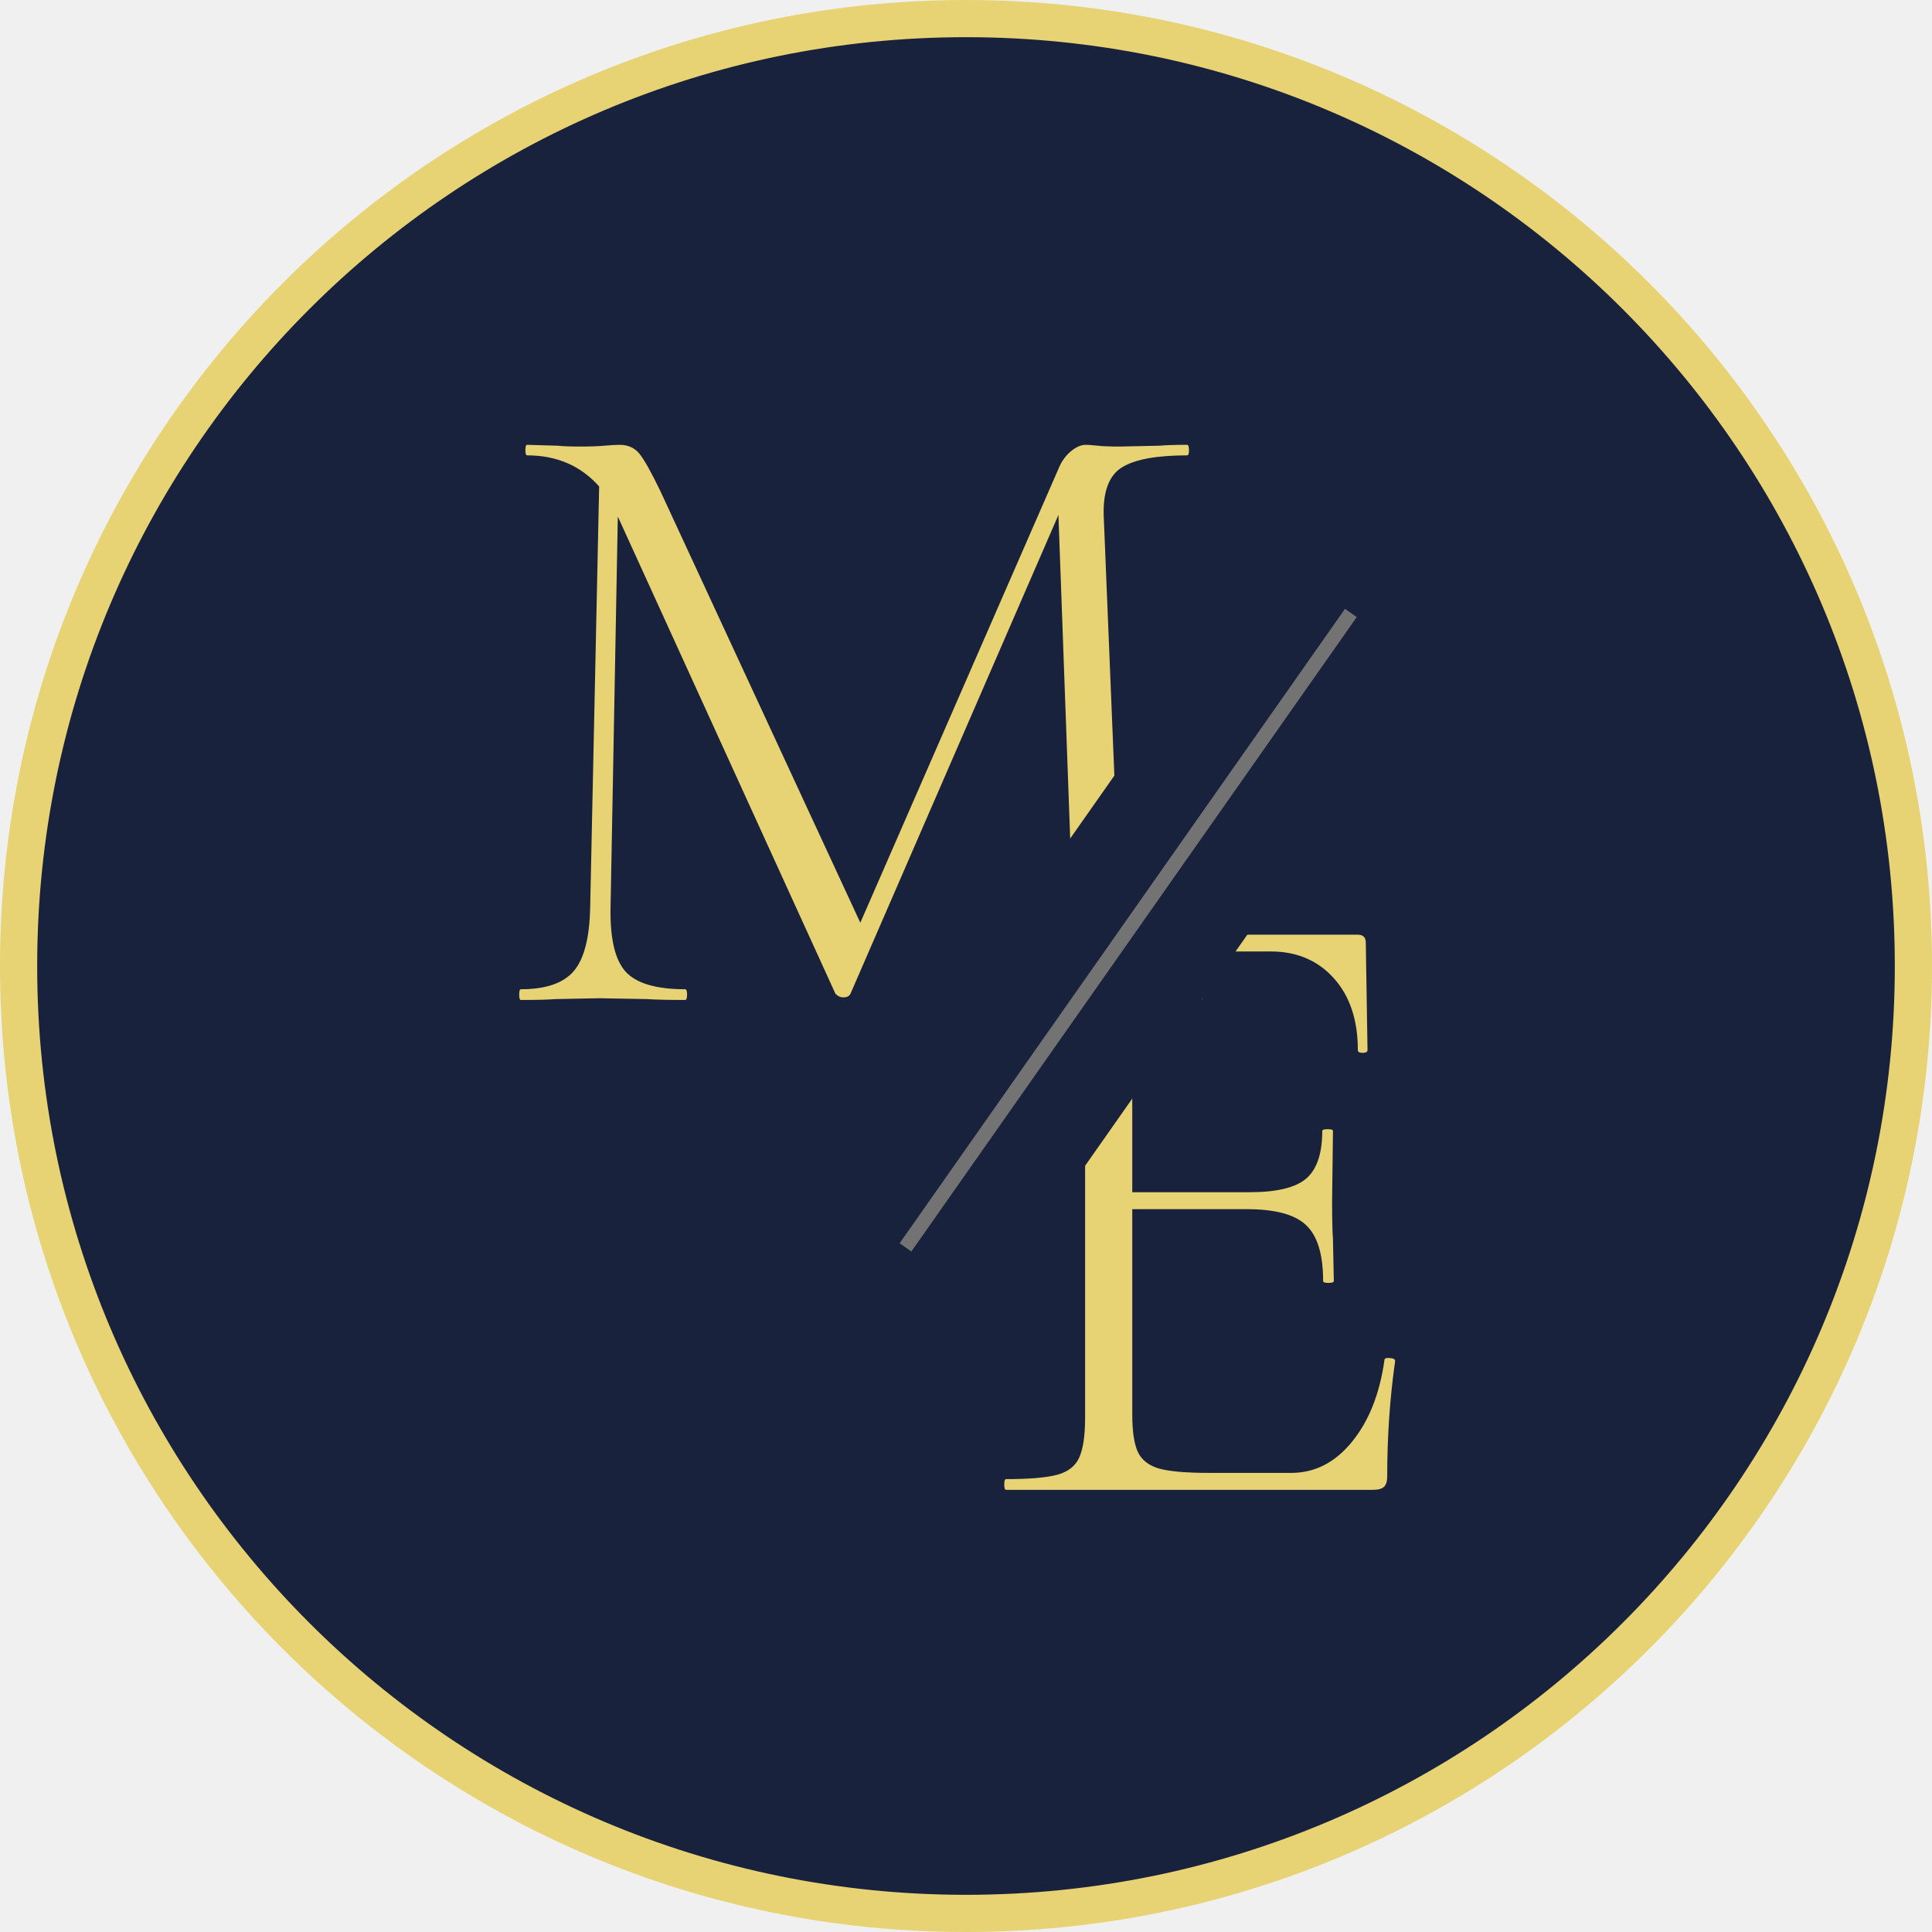
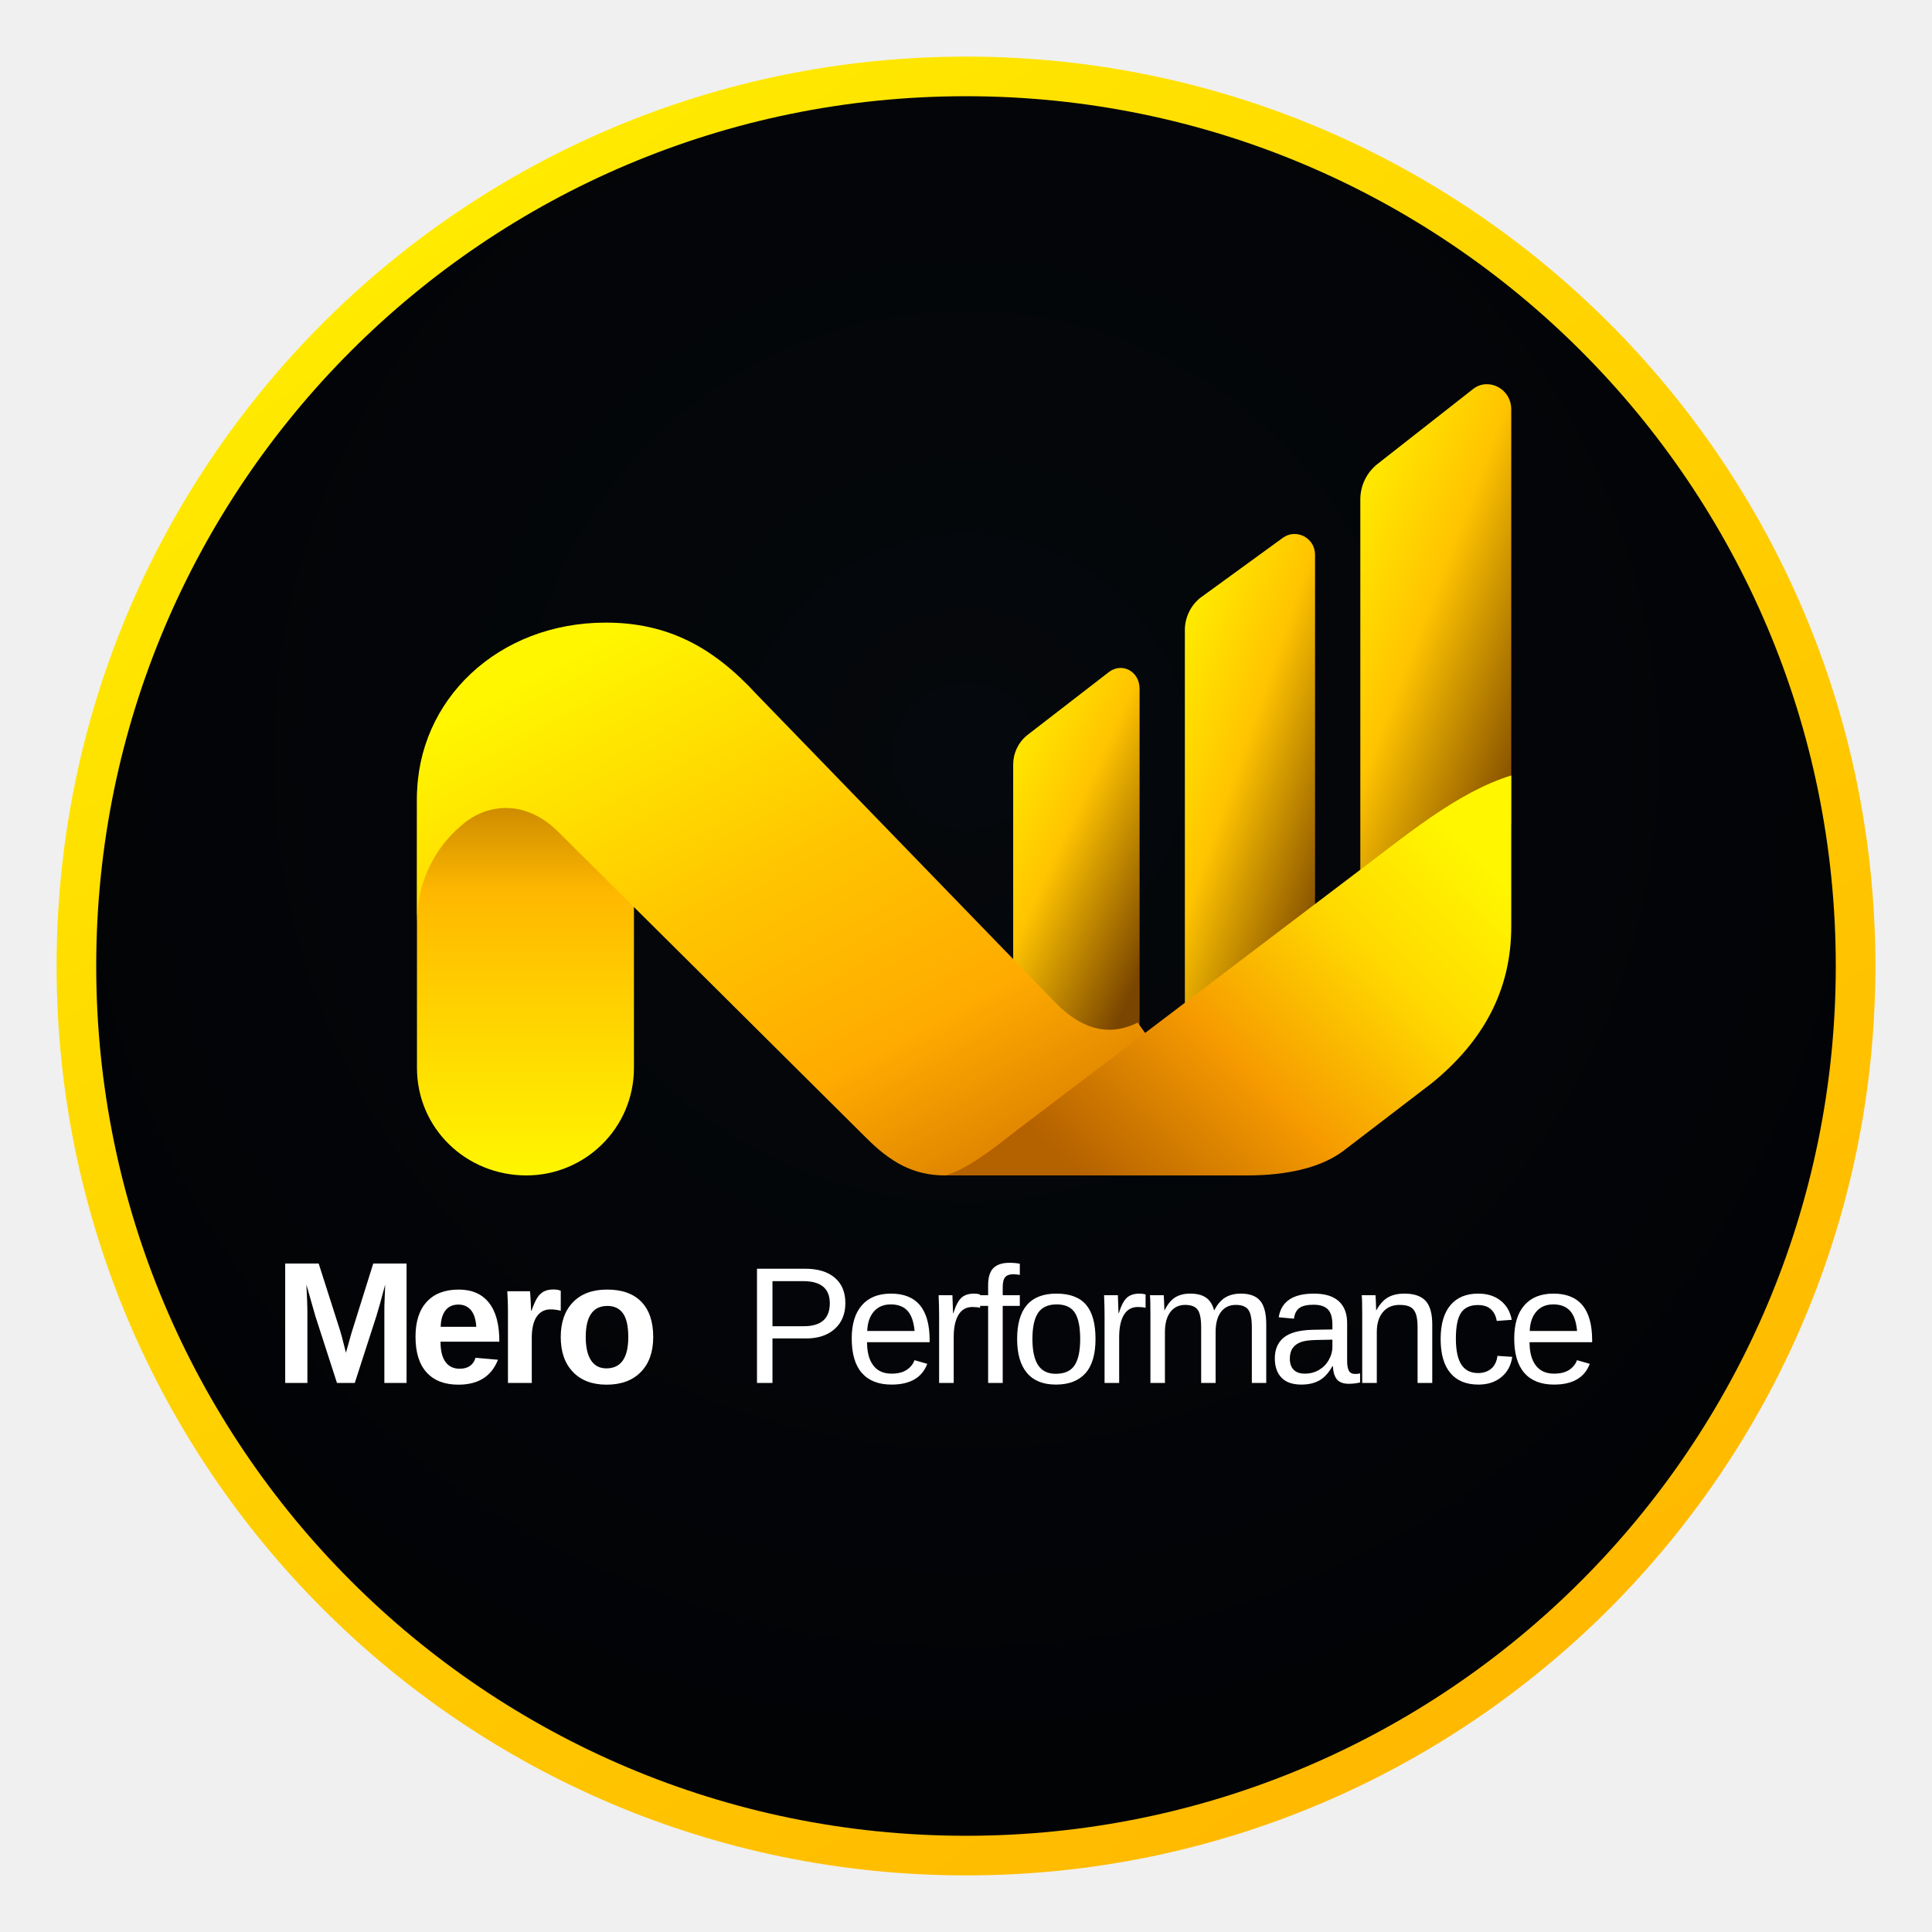
- <svg xmlns="http://www.w3.org/2000/svg" width="1455" height="1455" viewBox="0 0 1455 1455" fill="none">
-   <circle cx="727.5" cy="727.5" r="713.5" fill="#19223C" stroke="#E8D374" stroke-width="28" />
-   <path d="M904.031 745.008C905.397 745.008 906.112 746.374 906.112 749.041C906.112 751.74 905.397 753.073 904.031 753.073C890.242 753.073 879.316 752.878 871.251 752.423L826.504 751.772L785.009 752.423C778.31 752.878 768.944 753.073 756.912 753.073C756.034 753.073 755.611 751.74 755.611 749.041C755.611 746.374 756.034 745.008 756.912 745.008C772.521 745.008 784.001 743.805 791.383 741.366C798.732 738.96 803.642 734.602 806.081 728.358C808.488 722.114 809.268 712.293 808.423 698.83L797.106 387.812L640.491 748.39C639.613 750.211 637.825 751.122 635.158 751.122C632.882 751.122 630.898 750.211 629.174 748.39L465.925 390.414L465.275 389.113L459.812 683.481C459.356 706.733 463.129 722.83 471.129 731.74C479.193 740.586 494.152 745.008 516.006 745.008C516.949 745.008 517.437 746.374 517.437 749.041C517.437 751.74 516.949 753.073 516.006 753.073C503.518 753.073 493.925 752.878 487.258 752.423L451.226 751.772L418.447 752.423C412.626 752.878 403.91 753.073 392.301 753.073C391.423 753.073 391 751.74 391 749.041C391 746.374 391.423 745.008 392.301 745.008C411.032 745.008 424.3 740.456 432.105 731.35C439.91 722.179 444.007 706.212 444.462 683.481L451.226 366.349C437.341 350.74 419.26 342.935 396.984 342.935C396.106 342.935 395.683 341.634 395.683 339.032C395.683 336.366 396.106 335 396.984 335L419.747 335.65C424.17 336.106 429.959 336.301 437.178 336.301C444.267 336.301 450.251 336.106 455.129 335.65C460.072 335.228 463.877 335 466.576 335C472.82 335 477.698 337.146 481.275 341.374C484.819 345.536 490.153 355 497.274 369.731L647.906 694.928L797.756 351.65C799.903 346.805 802.894 342.805 806.732 339.683C810.537 336.561 814.211 335 817.789 335C819.61 335 822.504 335.228 826.504 335.65C830.471 336.106 836.032 336.301 843.154 336.301L873.332 335.65C877.755 335.228 884.649 335 894.015 335C894.958 335 895.446 336.366 895.446 339.032C895.446 341.634 894.958 342.935 894.015 342.935C870.861 342.935 854.471 345.992 844.845 352.04C835.284 358.024 830.731 369.959 831.187 387.812L843.934 698.83C844.357 712.716 846.016 722.765 848.877 729.009C851.804 735.252 857.398 739.512 865.658 741.756C873.885 743.935 886.665 745.008 904.031 745.008Z" fill="#E8D374" />
-   <path d="M1042.63 1024.31C1042.63 1023.01 1043.96 1022.49 1046.66 1022.75C1049.33 1022.94 1050.69 1023.66 1050.69 1024.96C1046.69 1053.06 1044.71 1082.07 1044.71 1111.98C1044.71 1115.56 1043.93 1118.1 1042.37 1119.66C1040.81 1121.22 1037.98 1122 1033.91 1122H757.625C756.747 1122 756.324 1120.67 756.324 1117.97C756.324 1115.3 756.747 1113.94 757.625 1113.94C775.056 1113.94 787.868 1112.86 796.128 1110.68C804.356 1108.44 809.917 1104.11 812.778 1097.68C815.705 1091.17 817.201 1081.22 817.201 1067.76V758.04C817.201 744.706 815.705 734.886 812.778 728.642C809.917 722.398 804.356 718.073 796.128 715.634C787.868 713.13 775.056 711.862 757.625 711.862C756.747 711.862 756.324 710.561 756.324 707.959C756.324 705.293 756.747 703.927 757.625 703.927H1022.6C1026.56 703.927 1028.58 705.943 1028.58 709.91L1029.88 790.819C1029.88 792.218 1028.64 792.901 1026.24 792.901C1023.8 792.901 1022.6 792.218 1022.6 790.819C1022.6 768.121 1016.55 750.072 1004.51 736.707C992.45 723.276 976.613 716.544 957.036 716.544H910.858C893.948 716.544 881.46 717.683 873.395 719.926C865.33 722.203 859.867 726.43 857.005 732.674C854.143 738.918 852.713 748.739 852.713 762.072V897.874H940.906C961.458 897.874 975.702 894.46 983.702 887.598C991.767 880.671 995.799 868.704 995.799 851.696C995.799 850.851 997.133 850.395 999.832 850.395C1002.5 850.395 1003.86 850.851 1003.86 851.696L1003.21 904.638C1003.21 917.581 1003.41 927.142 1003.86 933.386L1004.51 964.735C1004.51 965.71 1003.15 966.166 1000.48 966.166C997.783 966.166 996.45 965.71 996.45 964.735C996.45 944.703 992.19 930.719 983.702 922.719C975.279 914.654 960.353 910.622 938.955 910.622H852.713V1065.16C852.713 1078.1 854.143 1087.59 857.005 1093.64C859.867 1099.63 865.2 1103.76 873.005 1106C880.81 1108.18 893.427 1109.25 910.858 1109.25H972.385C990.238 1109.25 1005.49 1101.45 1018.17 1085.84C1030.92 1070.23 1039.05 1049.74 1042.63 1024.31Z" fill="#E8D374" />
-   <rect x="1004.39" y="409.756" width="80.8" height="653.768" transform="rotate(35.0689 1004.39 409.756)" fill="#737373" stroke="#19223C" stroke-width="70" />
+ <svg xmlns="http://www.w3.org/2000/svg" width="1024" height="1024" viewBox="0 0 1024 1024" role="img" aria-labelledby="title desc">
+   <defs>
+     <linearGradient id="borderGold" x1="0" y1="0" x2="0.7" y2="1">
+       <stop offset="0" stop-color="#fff500" />
+       <stop offset="0.48" stop-color="#ffd400" />
+       <stop offset="1" stop-color="#ffb800" />
+     </linearGradient>
+     <radialGradient id="badgeBlack" cx="50%" cy="38%" r="68%">
+       <stop offset="0" stop-color="#05080c" />
+       <stop offset="1" stop-color="#010204" />
+     </radialGradient>
+     <linearGradient id="barGold" x1="0" y1="0" x2="0.7" y2="1">
+       <stop offset="0" stop-color="#fff600" />
+       <stop offset="0.48" stop-color="#ffc400" />
+       <stop offset="1" stop-color="#7a4500" />
+     </linearGradient>
+     <linearGradient id="leftPillar" x1="0" y1="0" x2="0" y2="1">
+       <stop offset="0" stop-color="#8b5000" />
+       <stop offset="0.42" stop-color="#ffb800" />
+       <stop offset="1" stop-color="#fff600" />
+     </linearGradient>
+     <linearGradient id="ribbonGold" x1="0.16" y1="0.08" x2="0.86" y2="0.92">
+       <stop offset="0" stop-color="#fff600" />
+       <stop offset="0.43" stop-color="#ffc400" />
+       <stop offset="0.72" stop-color="#ffab00" />
+       <stop offset="1" stop-color="#d77a00" />
+     </linearGradient>
+     <linearGradient id="ribbonSweep" x1="0.08" y1="0.78" x2="0.92" y2="0.18">
+       <stop offset="0" stop-color="#b46100" />
+       <stop offset="0.38" stop-color="#f69a00" />
+       <stop offset="0.72" stop-color="#ffd900" />
+       <stop offset="1" stop-color="#fff600" />
+     </linearGradient>
+     <clipPath id="badgeClip">
+       <circle cx="512" cy="512" r="471" />
+     </clipPath>
+   </defs>
+   <circle cx="512" cy="512" r="482" fill="url(#borderGold)" />
+   <circle cx="512" cy="512" r="461" fill="url(#badgeBlack)" />
+   <g clip-path="url(#badgeClip)">
+     <path d="M537 405a20 20 0 0 1 7-15l44-34c7-5 16 0 16 9v195h-67z" fill="url(#barGold)" />
+     <path d="M628 334a22 22 0 0 1 8-17l44-32c7-5 17 0 17 9v220l-69 53z" fill="url(#barGold)" />
+     <path d="M721 264a24 24 0 0 1 9-18l51-40c8-6 20 0 20 11v220l-80 62z" fill="url(#barGold)" />
+     <path d="M221 423c0-32 26-58 58-58s57 26 57 58v143c0 32-26 57-57 57-32 0-58-25-58-57z" fill="url(#leftPillar)" />
+     <path d="M221 423c0-52 43-93 100-93 33 0 57 13 80 38l157 162c14 15 29 20 45 12l58 81H501c-17 0-29-7-42-20L296 441c-18-18-39-15-52-3-14 12-23 30-23 51z" fill="url(#ribbonGold)" />
+     <path d="M501 623c11-3 24-13 38-24l178-135c28-21 55-44 84-53v80c0 34-15 61-42 83l-47 36c-12 9-30 13-51 13z" fill="url(#ribbonSweep)" />
+   </g>
+   <text x="145" y="733" fill="#ffffff" font-family="Montserrat, Arial, Helvetica, sans-serif" font-size="92" font-weight="800" letter-spacing="-5">Mero</text>
+   <text x="394" y="733" fill="#ffffff" font-family="Montserrat, Arial, Helvetica, sans-serif" font-size="88" font-weight="300" letter-spacing="-5">Performance</text>
</svg>
